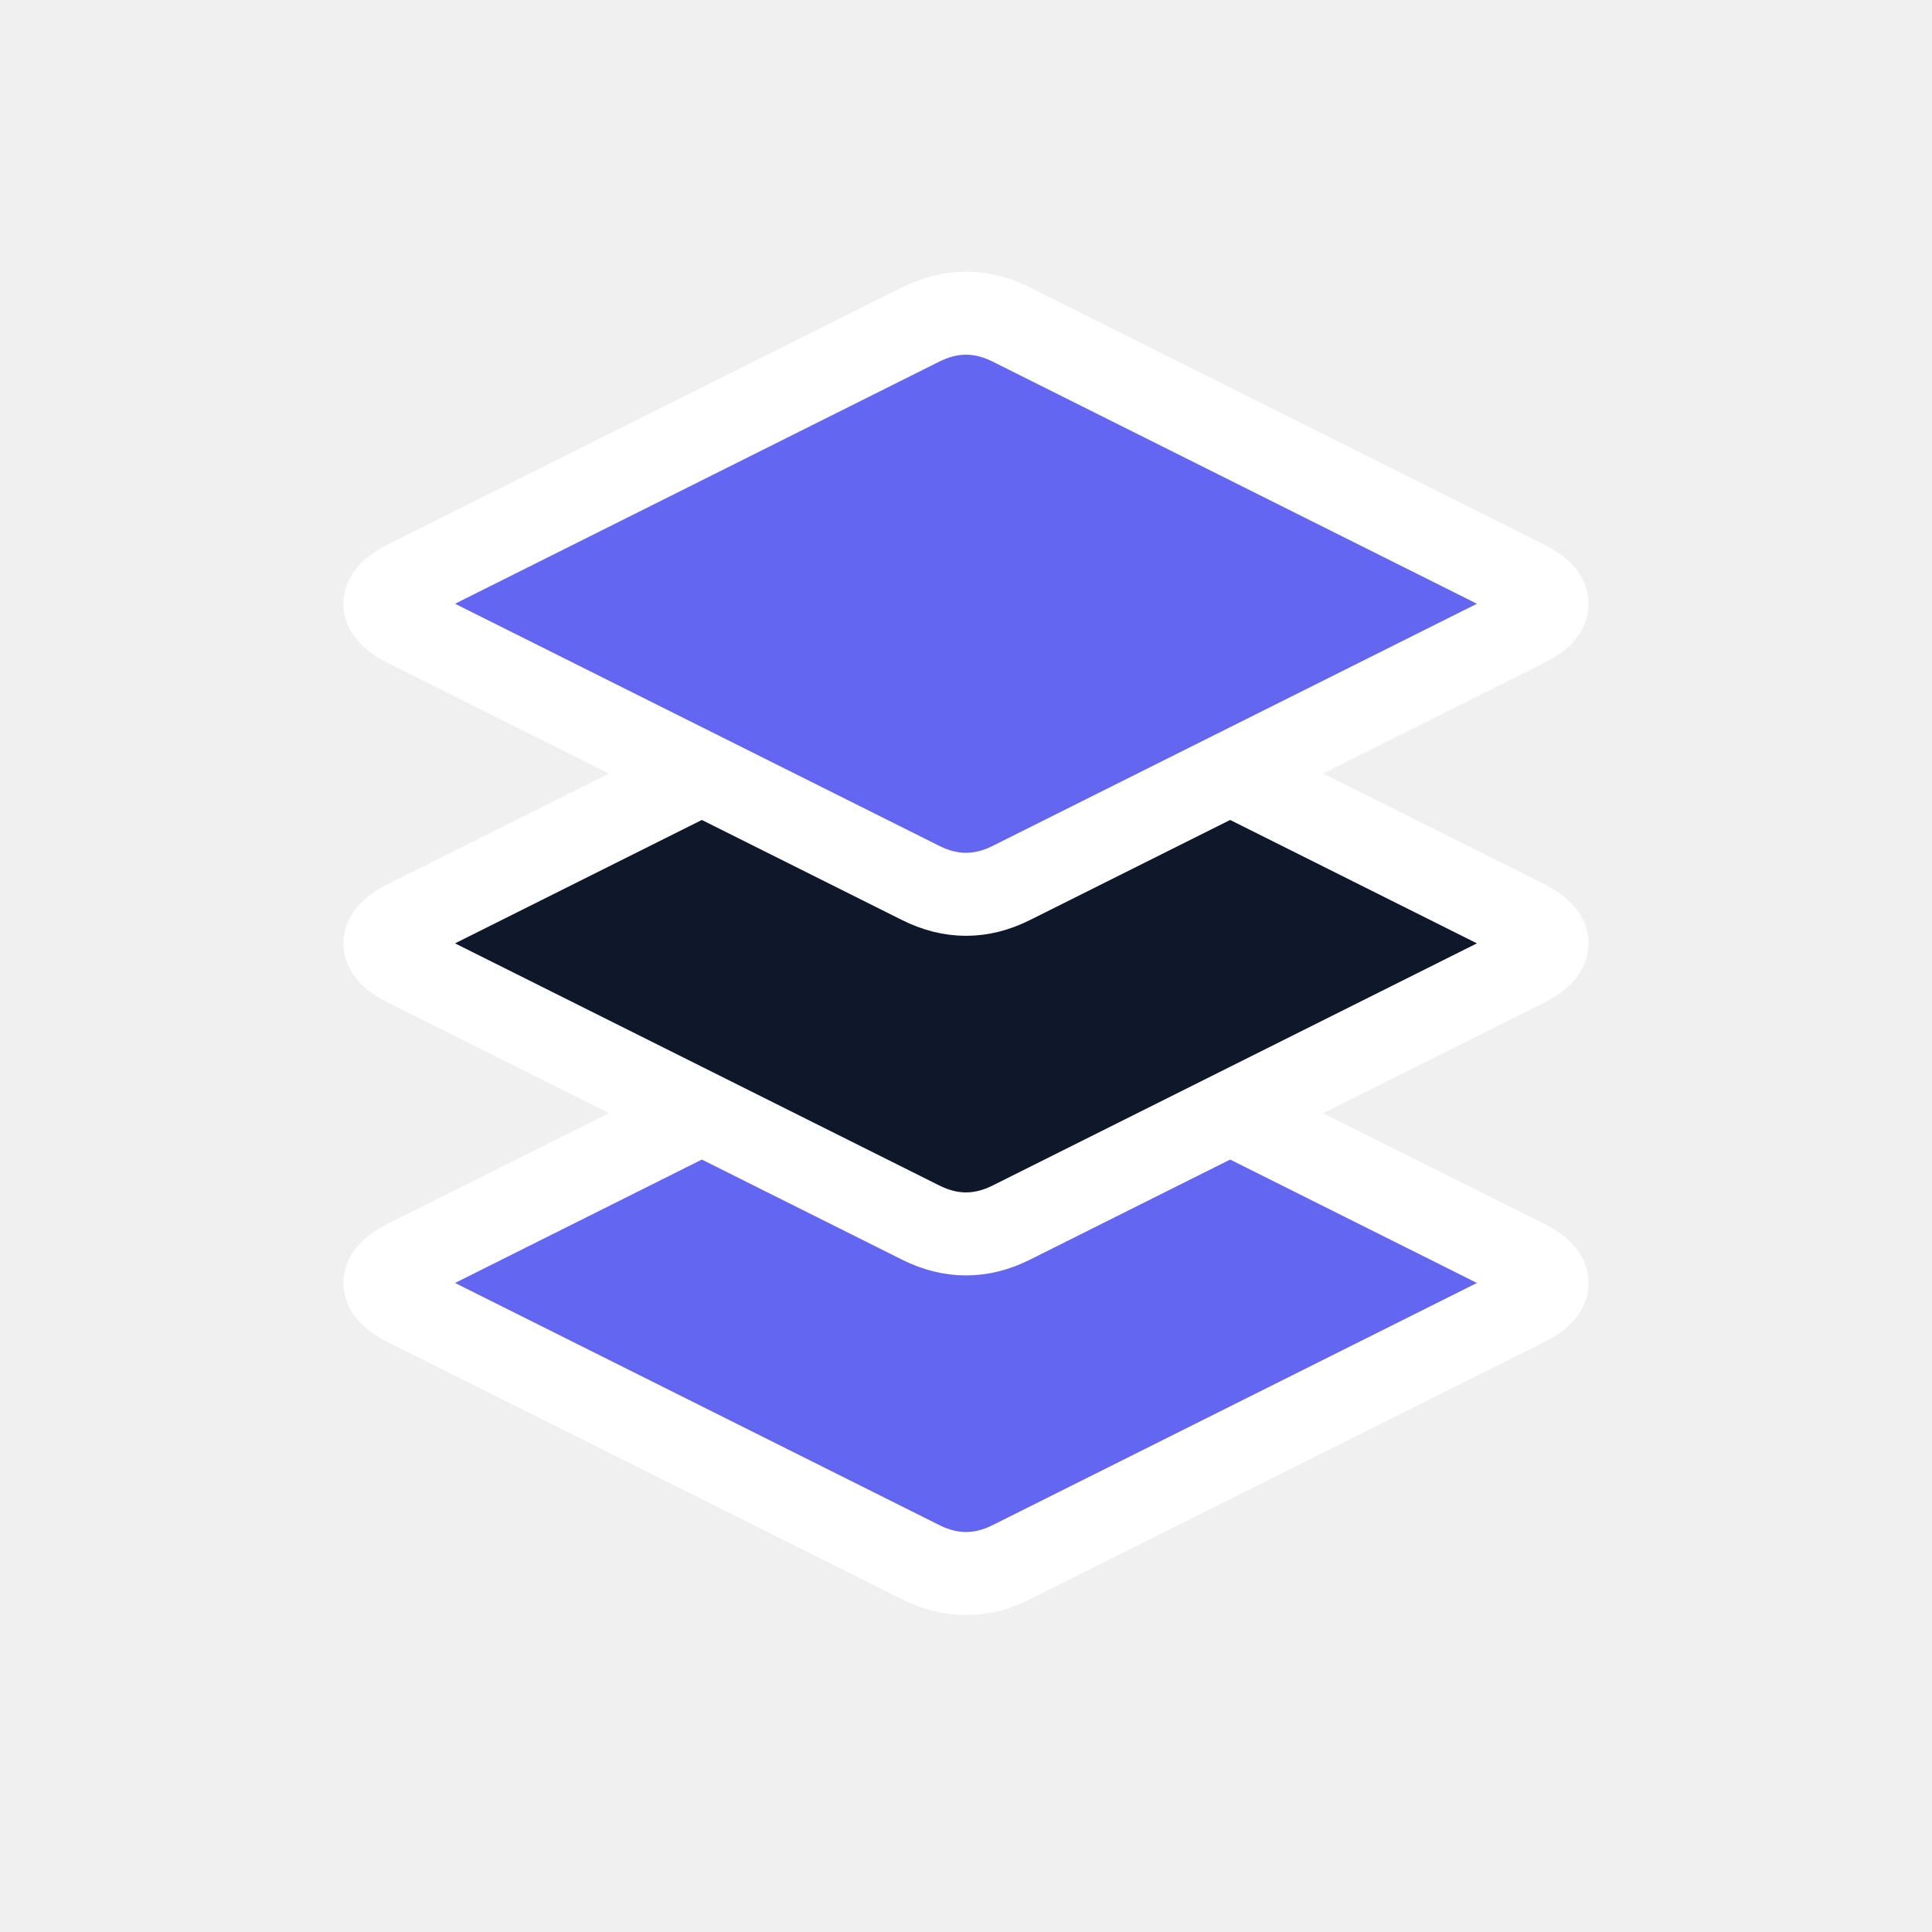
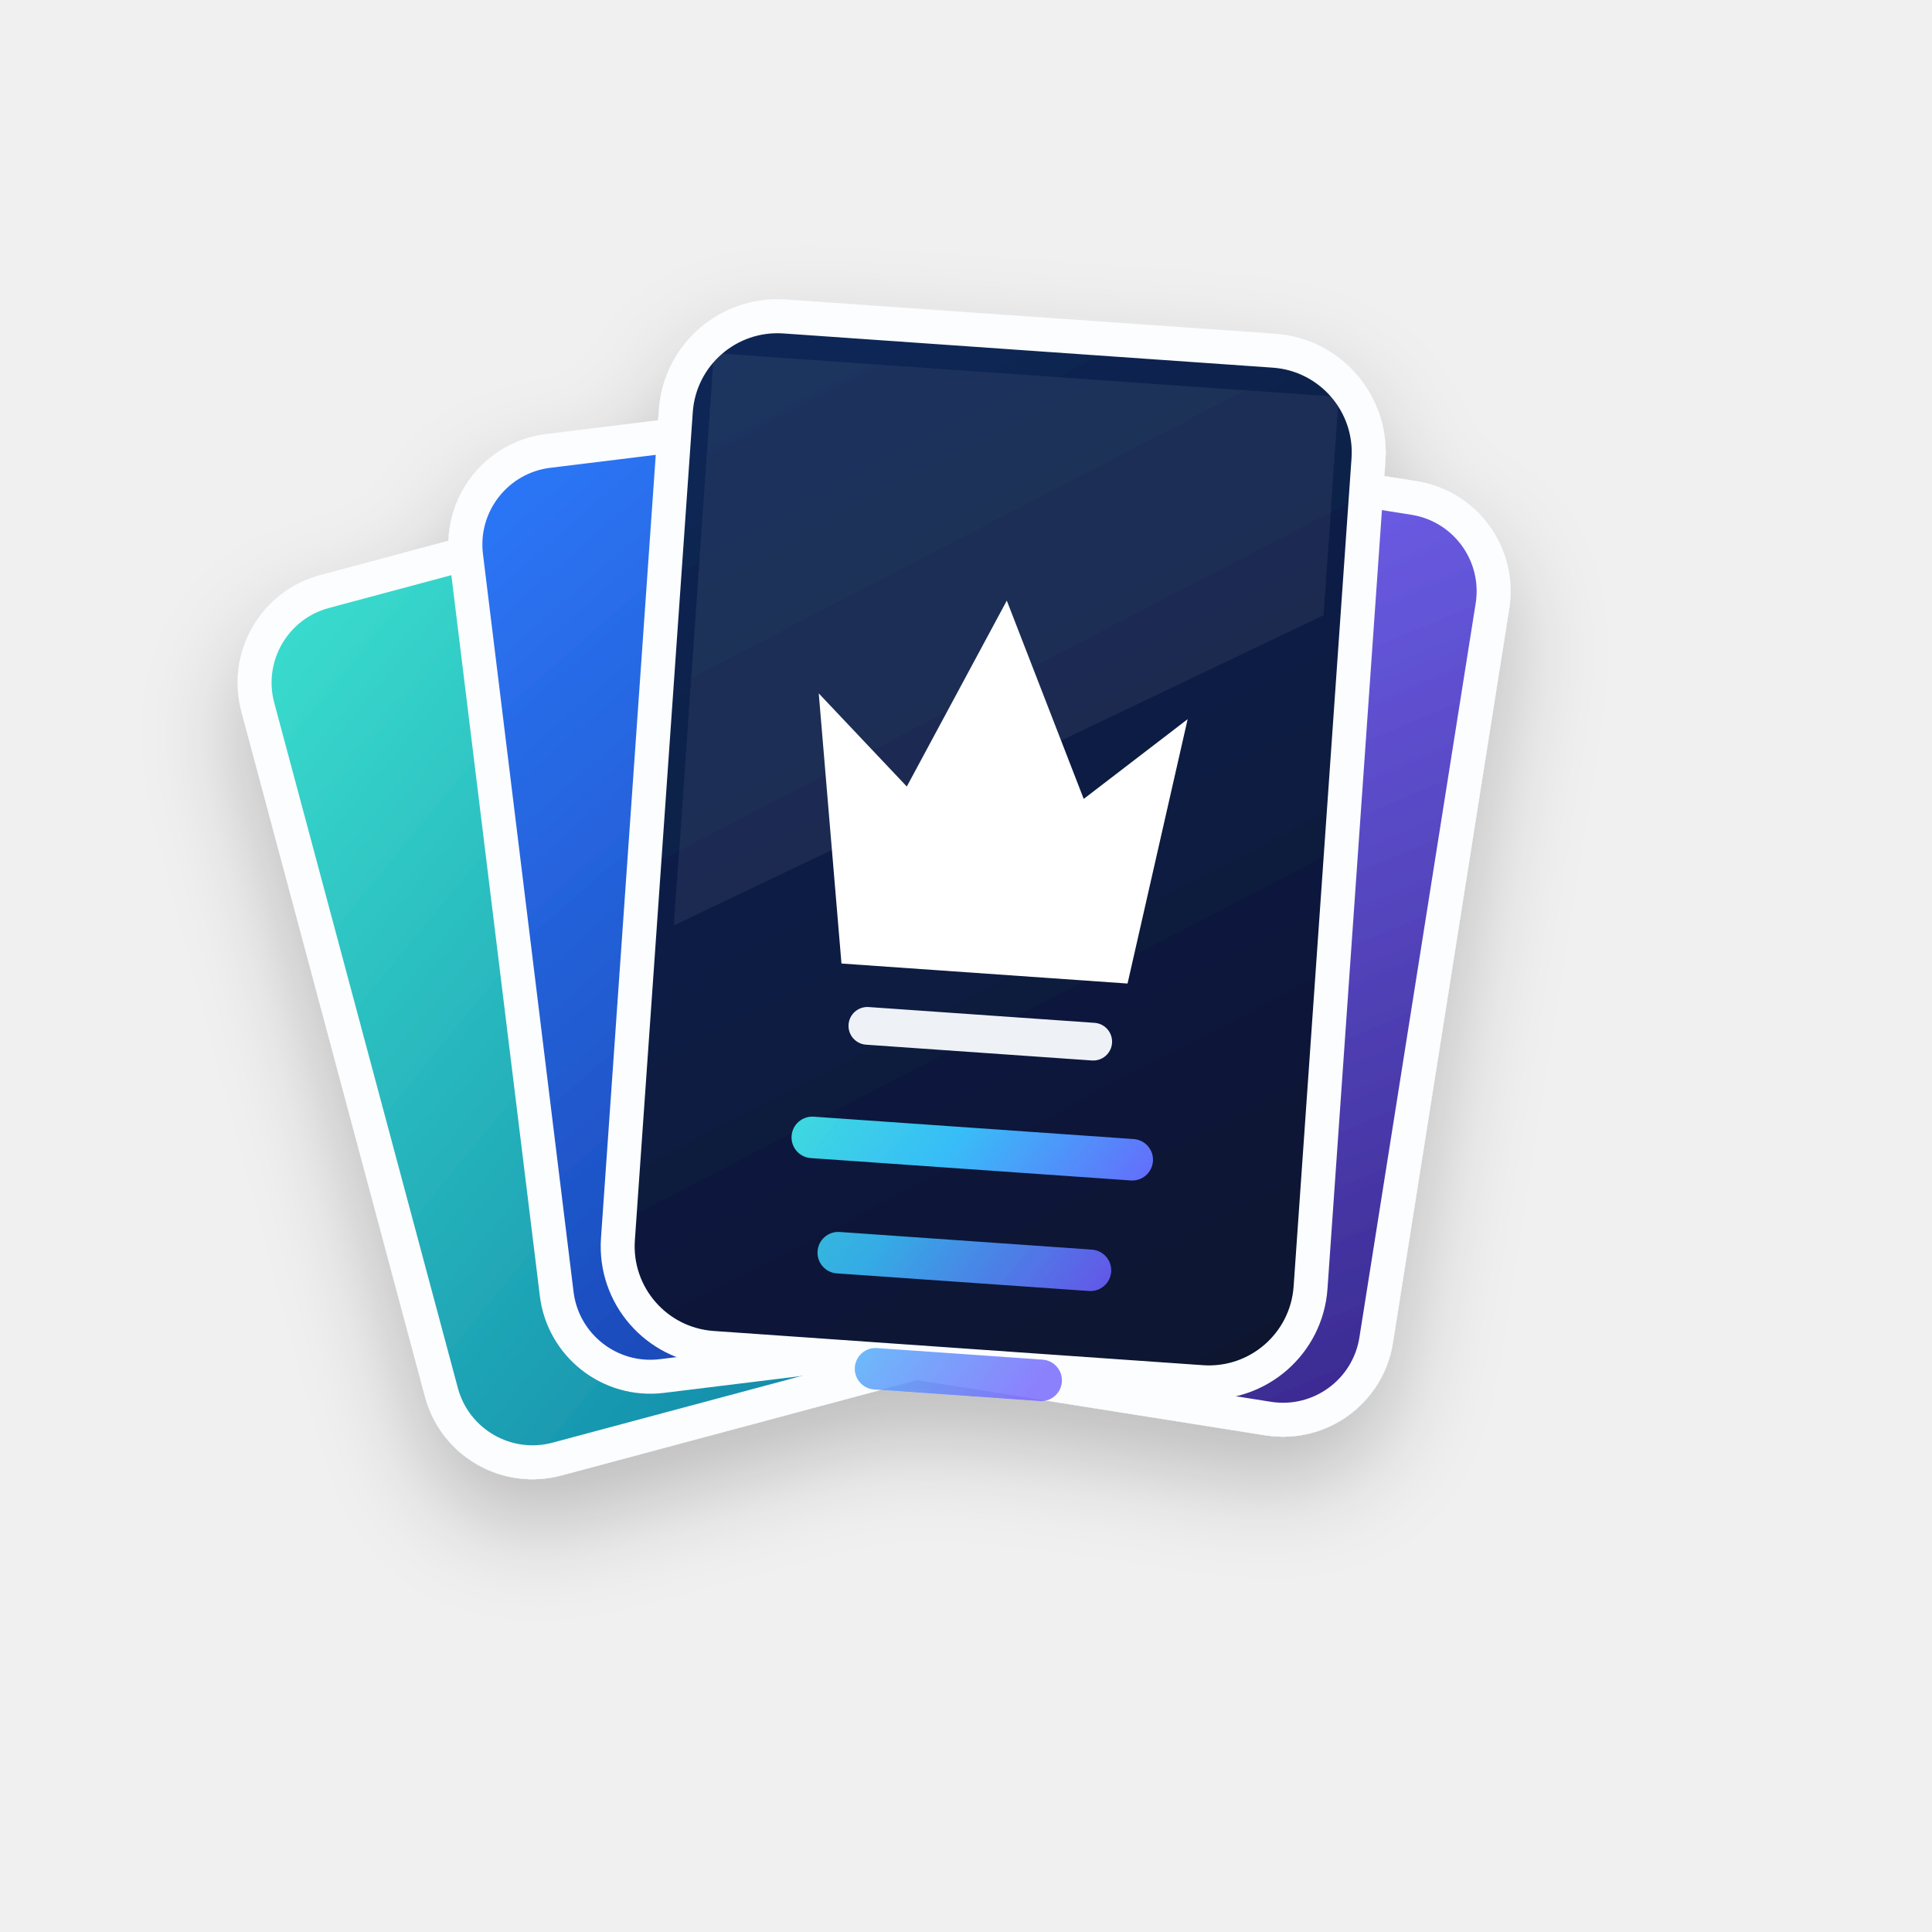
- <svg xmlns="http://www.w3.org/2000/svg" width="1024" height="1024" viewBox="0 0 1024 1024" role="img" aria-labelledby="title desc">
-   <g stroke="#ffffff" stroke-width="44" stroke-linejoin="round">
-     <path fill="#6366f1" d="M536 532 L806 667 Q834 680 806 693 L536 828 Q512 840 488 828 L218 693 Q190 680 218 667 L488 532 Q512 520 536 532 Z" />
-     <path fill="#0f172a" d="M536 352 L806 487 Q834 500 806 513 L536 648 Q512 660 488 648 L218 513 Q190 500 218 487 L488 352 Q512 340 536 352 Z" />
-     <path fill="#6366f1" d="M536 172 L806 307 Q834 320 806 333 L536 468 Q512 480 488 468 L218 333 Q190 320 218 307 L488 172 Q512 160 536 172 Z" />
+ <svg xmlns="http://www.w3.org/2000/svg" width="1024" height="1024" viewBox="0 0 512 512" role="img" aria-labelledby="title desc">
+   <defs>
+     <linearGradient id="tierlog-a3-v2-teal" x1="76" y1="126" x2="252" y2="372" gradientUnits="userSpaceOnUse">
+       <stop offset="0" stop-color="#3fe6d2" />
+       <stop offset="1" stop-color="#0c7fa5" />
+     </linearGradient>
+     <linearGradient id="tierlog-a3-v2-blue" x1="126" y1="98" x2="300" y2="354" gradientUnits="userSpaceOnUse">
+       <stop offset="0" stop-color="#2f7cff" />
+       <stop offset="1" stop-color="#143aa3" />
+     </linearGradient>
+     <linearGradient id="tierlog-a3-v2-violet" x1="228" y1="112" x2="382" y2="360" gradientUnits="userSpaceOnUse">
+       <stop offset="0" stop-color="#7a6cff" />
+       <stop offset="1" stop-color="#3a2a90" />
+     </linearGradient>
+     <linearGradient id="tierlog-a3-v2-front" x1="180" y1="86" x2="350" y2="364" gradientUnits="userSpaceOnUse">
+       <stop offset="0" stop-color="#102958" />
+       <stop offset="0.56" stop-color="#0b1b40" />
+       <stop offset="1" stop-color="#06112d" />
+     </linearGradient>
+     <linearGradient id="tierlog-a3-v2-lines" x1="214" y1="268" x2="308" y2="330" gradientUnits="userSpaceOnUse">
+       <stop offset="0" stop-color="#3fe6d2" />
+       <stop offset="0.5" stop-color="#38bdf8" />
+       <stop offset="1" stop-color="#6d5dfc" />
+     </linearGradient>
+     <filter id="tierlog-a3-v2-shadow" x="-20%" y="-20%" width="140%" height="150%" color-interpolation-filters="sRGB">
+       <feDropShadow dx="0" dy="12" stdDeviation="13" flood-color="#020617" flood-opacity="0.22" />
+     </filter>
+   </defs>
+   <g filter="url(#tierlog-a3-v2-shadow)">
+     <rect x="90" y="139" width="156" height="238" rx="25" fill="url(#tierlog-a3-v2-teal)" stroke="#fbfdff" stroke-width="9" transform="rotate(-15 168 258)" />
+     <rect x="135" y="112" width="158" height="247" rx="25" fill="url(#tierlog-a3-v2-blue)" stroke="#fbfdff" stroke-width="9" transform="rotate(-7 214 236)" />
+     <rect x="223" y="122" width="158" height="247" rx="25" fill="url(#tierlog-a3-v2-violet)" stroke="#fbfdff" stroke-width="9" transform="rotate(9 302 246)" />
+     <g transform="rotate(4 262 228)">
+       <rect x="171" y="88" width="184" height="274" rx="27" fill="url(#tierlog-a3-v2-front)" stroke="#fbfdff" stroke-width="9" />
+       <path fill="#ffffff" d="M214 187l25 23 23-51 24 51 26-23-11 71h-76l-11-71z" />
+       <rect x="228" y="269" width="70" height="10" rx="5" fill="#f8fbff" opacity="0.96" />
+       <rect x="215" y="299" width="96" height="11" rx="5.5" fill="url(#tierlog-a3-v2-lines)" />
+       <rect x="224" y="329" width="78" height="11" rx="5.5" fill="url(#tierlog-a3-v2-lines)" opacity="0.9" />
+       <rect x="236" y="359" width="55" height="11" rx="5.5" fill="url(#tierlog-a3-v2-lines)" opacity="0.78" />
+       <path fill="#ffffff" opacity="0.06" d="M180 99h166v58L180 251V99z" />
+     </g>
  </g>
</svg>
